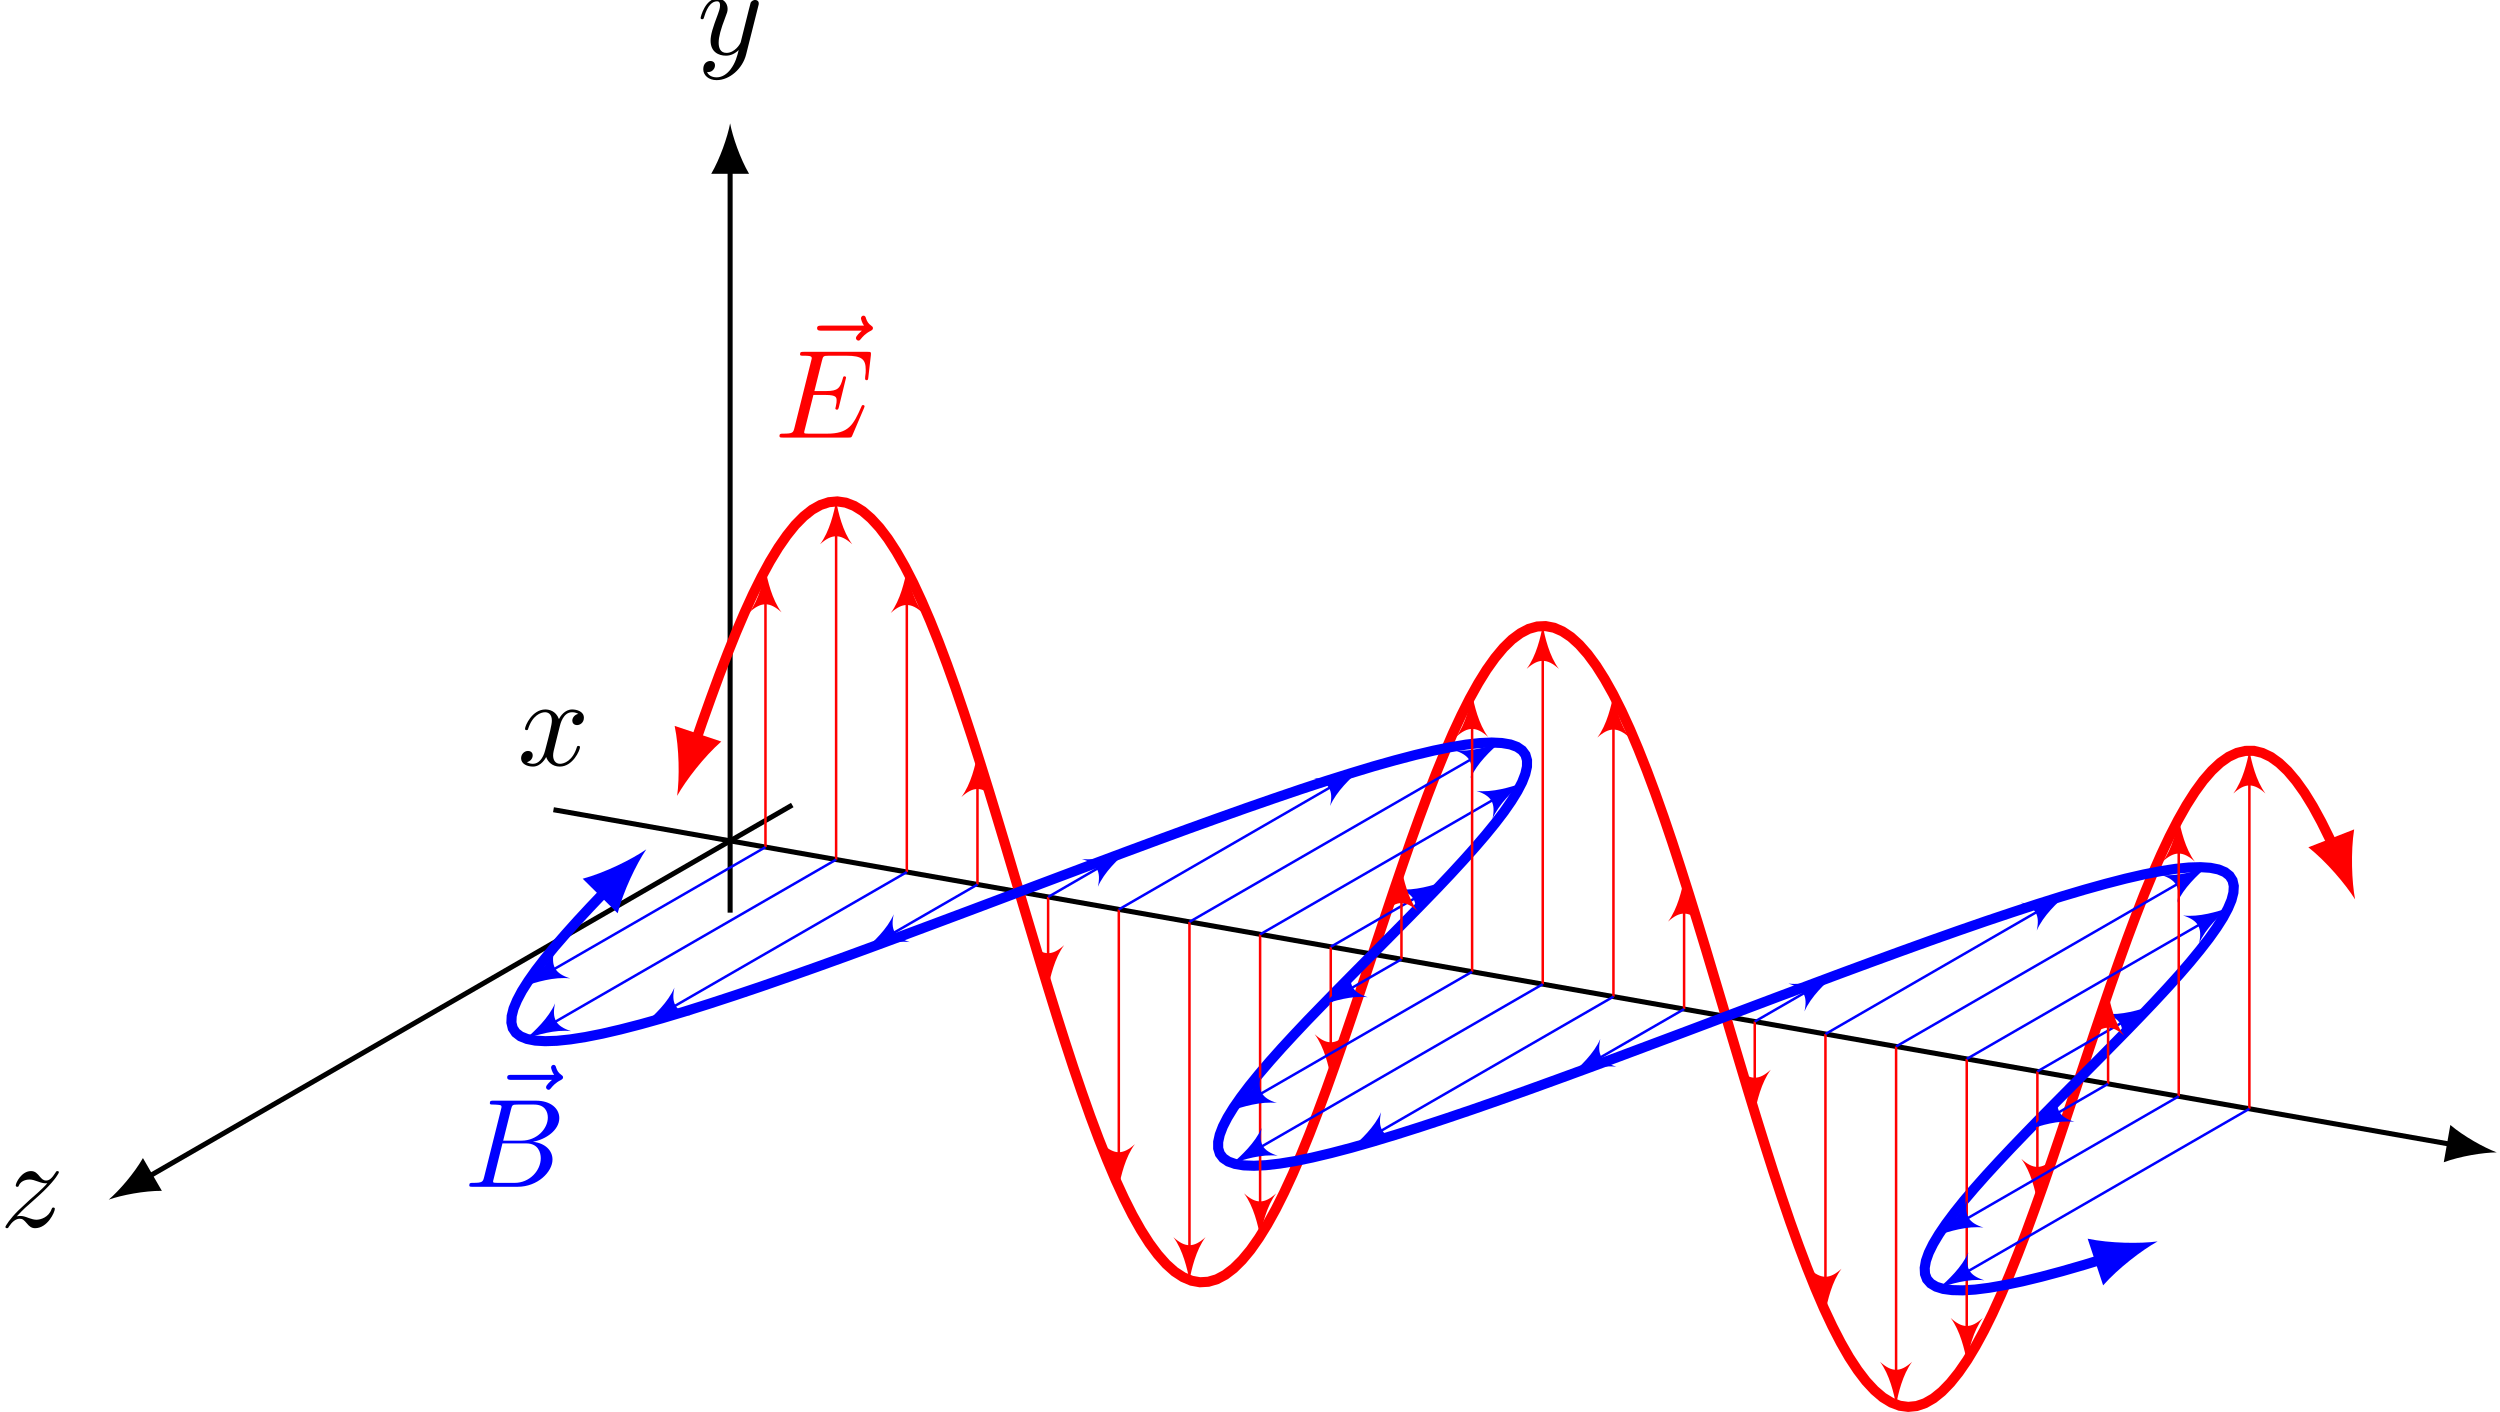
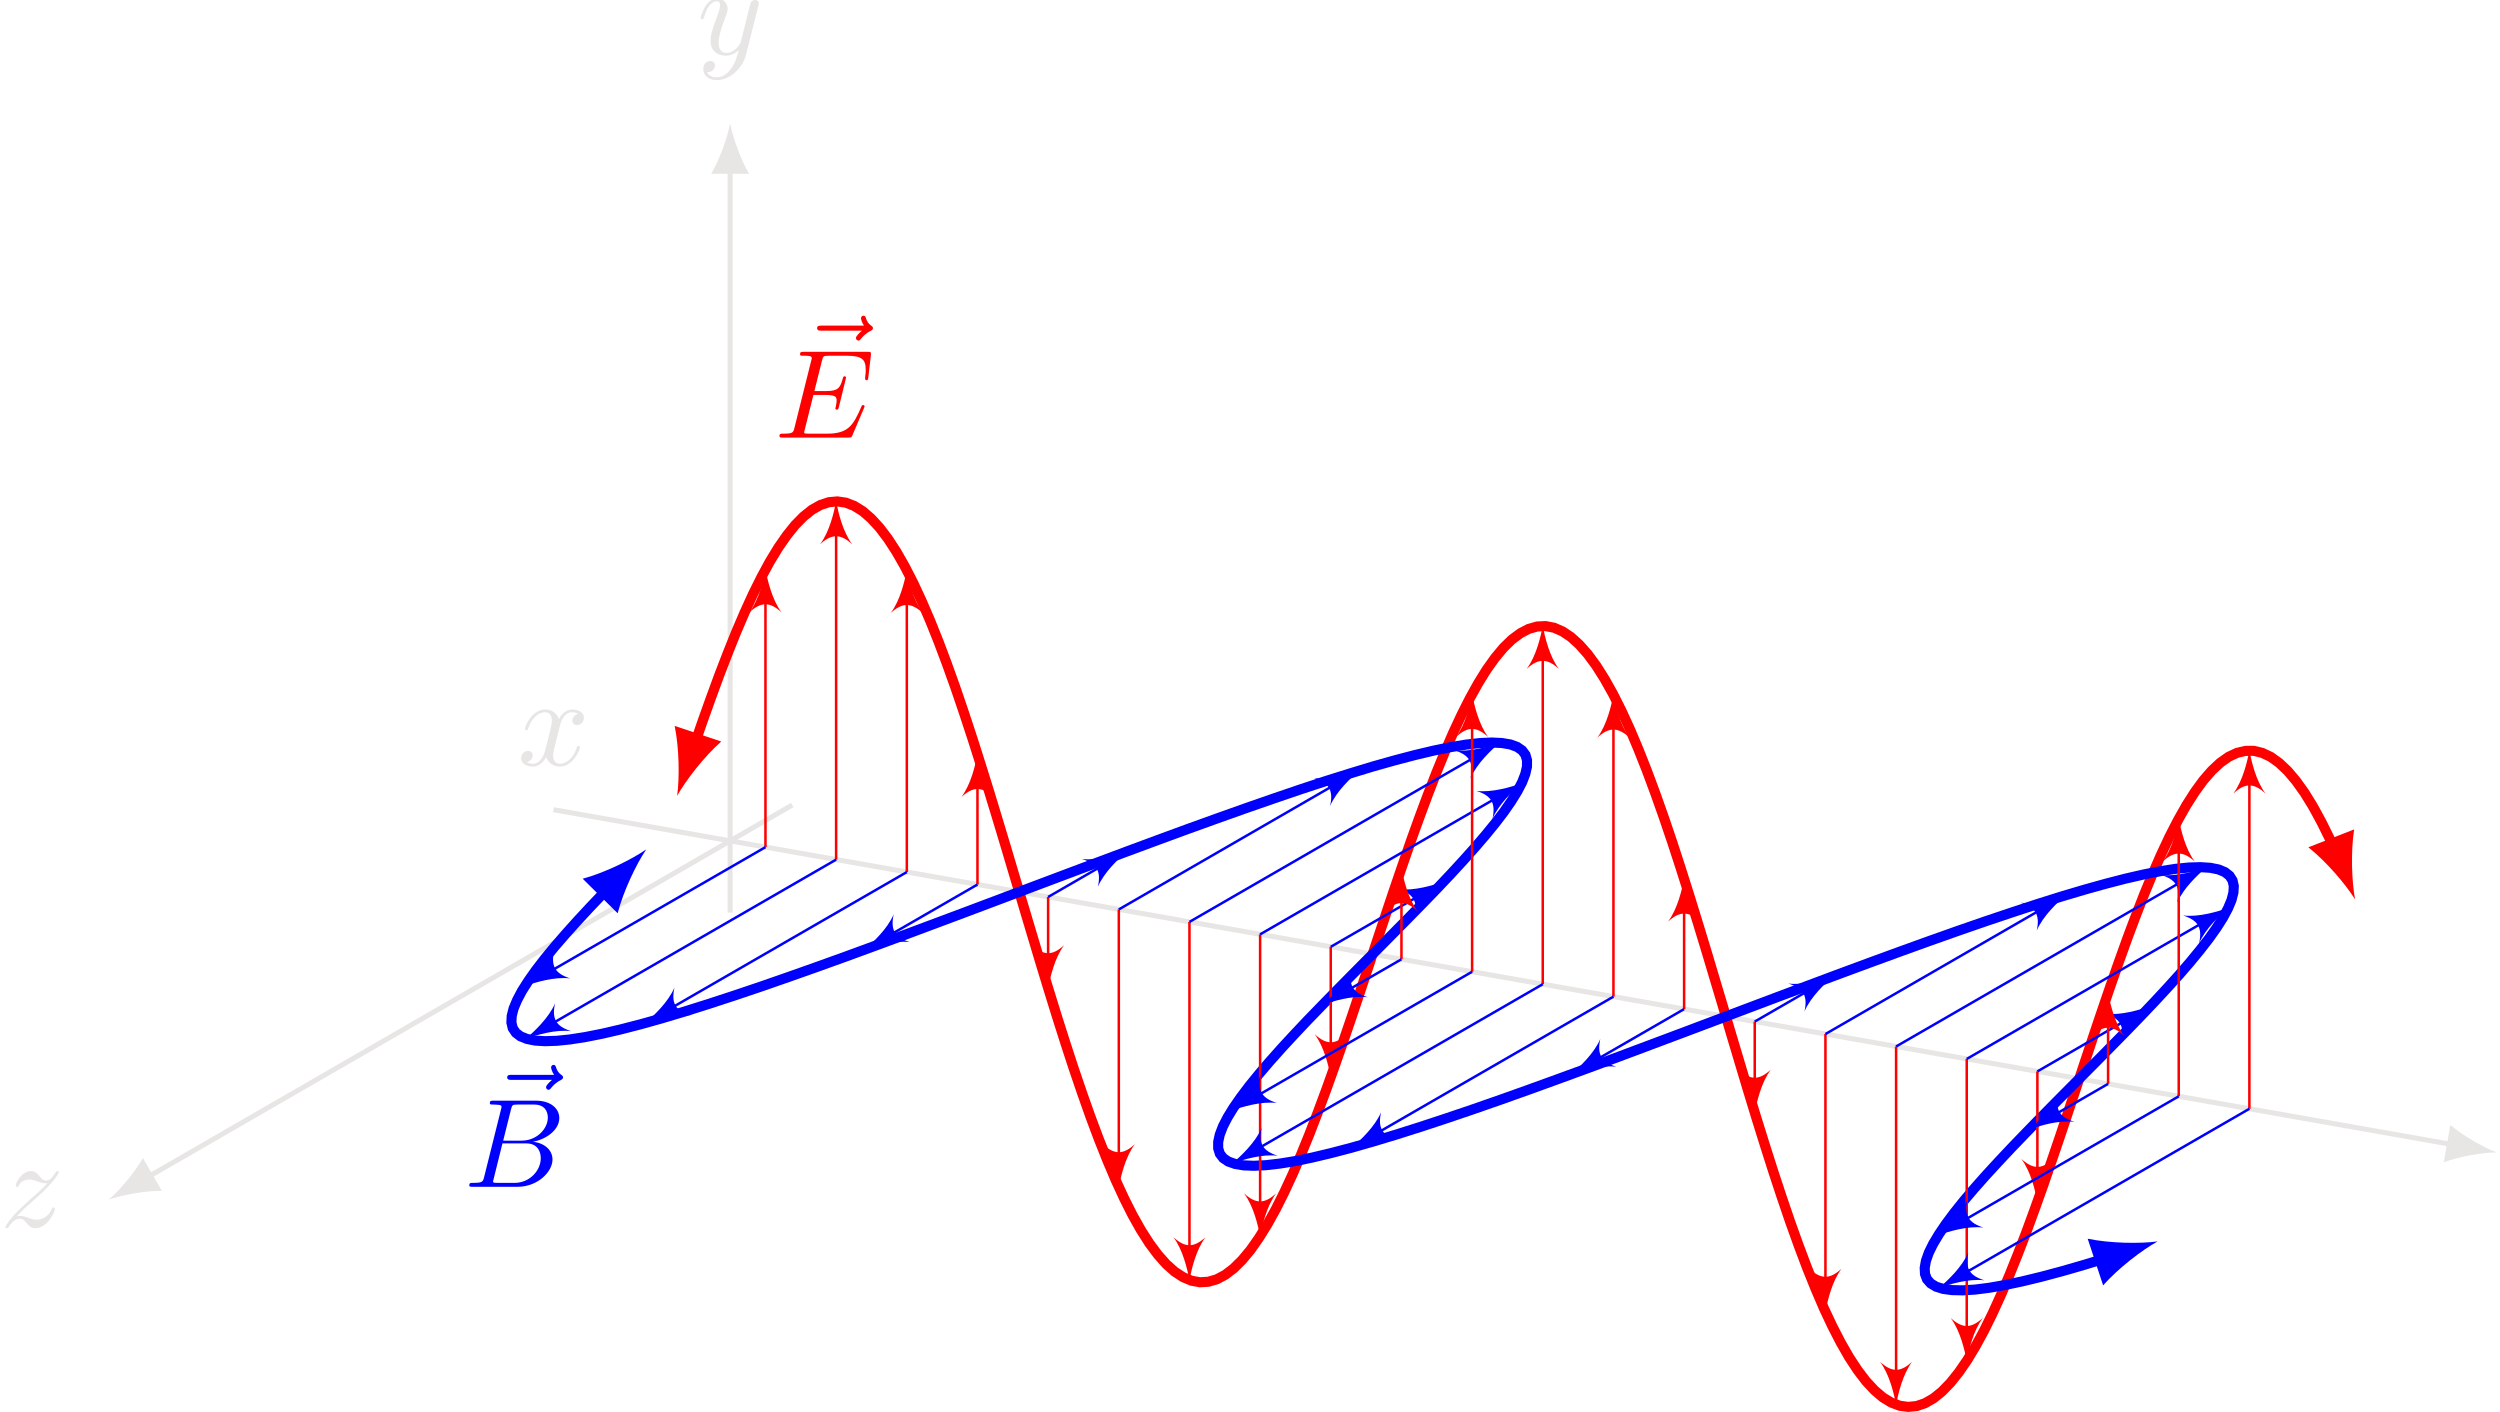
- <svg xmlns="http://www.w3.org/2000/svg" xmlns:xlink="http://www.w3.org/1999/xlink" version="1.1" width="197.529pt" height="111.559pt" viewBox="-68.68 -68.68 197.529 111.559">
+ <svg xmlns="http://www.w3.org/2000/svg" xmlns:xlink="http://www.w3.org/1999/xlink" version="1.1" width="197.529pt" height="111.559pt" viewBox="-68.68 -68.68 197.529 111.559" fill="currentColor">
  <defs>
    <path id="g0-66" d="M1.594 -0.777C1.494 -0.389 1.474 -0.309 0.687 -0.309C0.518 -0.309 0.418 -0.309 0.418 -0.11C0.418 0 0.508 0 0.687 0H4.244C5.818 0 6.994 -1.176 6.994 -2.152C6.994 -2.869 6.416 -3.447 5.45 -3.557C6.486 -3.746 7.532 -4.483 7.532 -5.43C7.532 -6.167 6.874 -6.804 5.679 -6.804H2.331C2.142 -6.804 2.042 -6.804 2.042 -6.605C2.042 -6.496 2.132 -6.496 2.321 -6.496C2.341 -6.496 2.531 -6.496 2.7 -6.476C2.879 -6.456 2.969 -6.446 2.969 -6.316C2.969 -6.276 2.959 -6.247 2.929 -6.127L1.594 -0.777ZM3.098 -3.646L3.716 -6.117C3.806 -6.466 3.826 -6.496 4.254 -6.496H5.539C6.416 -6.496 6.625 -5.908 6.625 -5.469C6.625 -4.593 5.768 -3.646 4.553 -3.646H3.098ZM2.65 -0.309C2.511 -0.309 2.491 -0.309 2.431 -0.319C2.331 -0.329 2.301 -0.339 2.301 -0.418C2.301 -0.448 2.301 -0.468 2.351 -0.648L3.039 -3.427H4.922C5.878 -3.427 6.067 -2.69 6.067 -2.262C6.067 -1.275 5.181 -0.309 4.005 -0.309H2.65Z" />
    <path id="g0-69" d="M7.054 -2.321C7.073 -2.371 7.103 -2.441 7.103 -2.461C7.103 -2.471 7.103 -2.57 6.984 -2.57C6.894 -2.57 6.874 -2.511 6.854 -2.451C6.207 -0.976 5.838 -0.309 4.134 -0.309H2.68C2.54 -0.309 2.521 -0.309 2.461 -0.319C2.361 -0.329 2.331 -0.339 2.331 -0.418C2.331 -0.448 2.331 -0.468 2.381 -0.648L3.059 -3.367H4.045C4.892 -3.367 4.892 -3.158 4.892 -2.909C4.892 -2.839 4.892 -2.72 4.822 -2.421C4.802 -2.371 4.792 -2.341 4.792 -2.311C4.792 -2.262 4.832 -2.202 4.922 -2.202C5.001 -2.202 5.031 -2.252 5.071 -2.401L5.639 -4.732C5.639 -4.792 5.589 -4.842 5.519 -4.842C5.43 -4.842 5.41 -4.782 5.38 -4.663C5.171 -3.905 4.991 -3.676 4.075 -3.676H3.138L3.736 -6.077C3.826 -6.426 3.836 -6.466 4.274 -6.466H5.679C6.894 -6.466 7.193 -6.177 7.193 -5.36C7.193 -5.121 7.193 -5.101 7.153 -4.832C7.153 -4.772 7.143 -4.702 7.143 -4.653S7.173 -4.533 7.263 -4.533C7.372 -4.533 7.382 -4.593 7.402 -4.782L7.601 -6.506C7.631 -6.775 7.582 -6.775 7.333 -6.775H2.301C2.102 -6.775 2.002 -6.775 2.002 -6.575C2.002 -6.466 2.092 -6.466 2.281 -6.466C2.65 -6.466 2.929 -6.466 2.929 -6.286C2.929 -6.247 2.929 -6.227 2.879 -6.047L1.564 -0.777C1.465 -0.389 1.445 -0.309 0.658 -0.309C0.488 -0.309 0.379 -0.309 0.379 -0.12C0.379 0 0.468 0 0.658 0H5.828C6.057 0 6.067 -0.01 6.137 -0.169L7.054 -2.321Z" />
    <path id="g0-120" d="M3.328 -3.009C3.387 -3.268 3.616 -4.184 4.314 -4.184C4.364 -4.184 4.603 -4.184 4.812 -4.055C4.533 -4.005 4.334 -3.756 4.334 -3.517C4.334 -3.357 4.443 -3.168 4.712 -3.168C4.932 -3.168 5.25 -3.347 5.25 -3.746C5.25 -4.264 4.663 -4.403 4.324 -4.403C3.746 -4.403 3.397 -3.875 3.278 -3.646C3.029 -4.304 2.491 -4.403 2.202 -4.403C1.166 -4.403 0.598 -3.118 0.598 -2.869C0.598 -2.77 0.697 -2.77 0.717 -2.77C0.797 -2.77 0.827 -2.79 0.847 -2.879C1.186 -3.935 1.843 -4.184 2.182 -4.184C2.371 -4.184 2.72 -4.095 2.72 -3.517C2.72 -3.208 2.55 -2.54 2.182 -1.146C2.022 -0.528 1.674 -0.11 1.235 -0.11C1.176 -0.11 0.946 -0.11 0.737 -0.239C0.986 -0.289 1.205 -0.498 1.205 -0.777C1.205 -1.046 0.986 -1.126 0.837 -1.126C0.538 -1.126 0.289 -0.867 0.289 -0.548C0.289 -0.09 0.787 0.11 1.225 0.11C1.883 0.11 2.242 -0.588 2.271 -0.648C2.391 -0.279 2.75 0.11 3.347 0.11C4.374 0.11 4.941 -1.176 4.941 -1.425C4.941 -1.524 4.852 -1.524 4.822 -1.524C4.732 -1.524 4.712 -1.484 4.692 -1.415C4.364 -0.349 3.686 -0.11 3.367 -0.11C2.979 -0.11 2.819 -0.428 2.819 -0.767C2.819 -0.986 2.879 -1.205 2.989 -1.644L3.328 -3.009Z" />
    <path id="g0-121" d="M4.842 -3.796C4.882 -3.935 4.882 -3.955 4.882 -4.025C4.882 -4.204 4.742 -4.294 4.593 -4.294C4.493 -4.294 4.334 -4.234 4.244 -4.085C4.224 -4.035 4.144 -3.726 4.105 -3.547C4.035 -3.288 3.965 -3.019 3.905 -2.75L3.457 -0.956C3.417 -0.807 2.989 -0.11 2.331 -0.11C1.823 -0.11 1.714 -0.548 1.714 -0.917C1.714 -1.375 1.883 -1.993 2.222 -2.869C2.381 -3.278 2.421 -3.387 2.421 -3.587C2.421 -4.035 2.102 -4.403 1.604 -4.403C0.658 -4.403 0.289 -2.959 0.289 -2.869C0.289 -2.77 0.389 -2.77 0.408 -2.77C0.508 -2.77 0.518 -2.79 0.568 -2.949C0.837 -3.885 1.235 -4.184 1.574 -4.184C1.654 -4.184 1.823 -4.184 1.823 -3.866C1.823 -3.616 1.724 -3.357 1.654 -3.168C1.255 -2.112 1.076 -1.544 1.076 -1.076C1.076 -0.189 1.704 0.11 2.291 0.11C2.68 0.11 3.019 -0.06 3.298 -0.339C3.168 0.179 3.049 0.667 2.65 1.196C2.391 1.534 2.012 1.823 1.554 1.823C1.415 1.823 0.966 1.793 0.797 1.405C0.956 1.405 1.086 1.405 1.225 1.285C1.325 1.196 1.425 1.066 1.425 0.877C1.425 0.568 1.156 0.528 1.056 0.528C0.827 0.528 0.498 0.687 0.498 1.176C0.498 1.674 0.936 2.042 1.554 2.042C2.58 2.042 3.606 1.136 3.885 0.01L4.842 -3.796Z" />
    <path id="g0-122" d="M1.325 -0.827C1.863 -1.405 2.152 -1.654 2.511 -1.963C2.511 -1.973 3.128 -2.501 3.487 -2.859C4.433 -3.786 4.653 -4.264 4.653 -4.304C4.653 -4.403 4.563 -4.403 4.543 -4.403C4.473 -4.403 4.443 -4.384 4.394 -4.294C4.095 -3.816 3.885 -3.656 3.646 -3.656S3.288 -3.806 3.138 -3.975C2.949 -4.204 2.78 -4.403 2.451 -4.403C1.704 -4.403 1.245 -3.477 1.245 -3.268C1.245 -3.218 1.275 -3.158 1.365 -3.158S1.474 -3.208 1.494 -3.268C1.684 -3.726 2.262 -3.736 2.341 -3.736C2.55 -3.736 2.74 -3.666 2.969 -3.587C3.367 -3.437 3.477 -3.437 3.736 -3.437C3.377 -3.009 2.54 -2.291 2.351 -2.132L1.455 -1.295C0.777 -0.628 0.428 -0.06 0.428 0.01C0.428 0.11 0.528 0.11 0.548 0.11C0.628 0.11 0.648 0.09 0.707 -0.02C0.936 -0.369 1.235 -0.638 1.554 -0.638C1.783 -0.638 1.883 -0.548 2.132 -0.259C2.301 -0.05 2.481 0.11 2.77 0.11C3.756 0.11 4.334 -1.156 4.334 -1.425C4.334 -1.474 4.294 -1.524 4.214 -1.524C4.125 -1.524 4.105 -1.465 4.075 -1.395C3.846 -0.747 3.208 -0.558 2.879 -0.558C2.68 -0.558 2.501 -0.618 2.291 -0.687C1.953 -0.817 1.803 -0.857 1.594 -0.857C1.574 -0.857 1.415 -0.857 1.325 -0.827Z" />
    <path id="g0-126" d="M5.35 -5.928C5.21 -5.798 4.882 -5.519 4.882 -5.34C4.882 -5.24 4.981 -5.141 5.081 -5.141C5.171 -5.141 5.22 -5.21 5.27 -5.27C5.39 -5.42 5.619 -5.699 6.057 -5.918C6.127 -5.958 6.227 -6.007 6.227 -6.127C6.227 -6.227 6.157 -6.276 6.087 -6.326C5.868 -6.476 5.758 -6.655 5.679 -6.894C5.659 -6.984 5.619 -7.113 5.479 -7.113S5.28 -6.984 5.28 -6.904C5.28 -6.854 5.36 -6.535 5.519 -6.326H2.162C1.993 -6.326 1.813 -6.326 1.813 -6.127S1.993 -5.928 2.162 -5.928H5.35Z" />
  </defs>
  <g id="page1">
-     <path d="M-24.949 -4.703L125.058 21.75" stroke="#000" fill="none" stroke-width="0.399" />
+     <path d="M-24.949 -4.703L125.058 21.75" stroke="currentColor" fill="none" stroke-width="0.399" />
    <path d="M128.59 22.371C127.578 21.992 125.984 21.102 124.925 20.207L124.406 23.152C125.707 22.672 127.511 22.383 128.59 22.371" />
    <g transform="matrix(1 0 0 1 -16.8052 -5.98096)">
      <use x="-10.991" y="-2.24" xlink:href="#g0-120" />
    </g>
-     <path d="M-10.992 3.43V-55.348" stroke="#000" fill="none" stroke-width="0.399" stroke-miterlimit="10" />
+     <path d="M-10.992 3.43V-55.348" stroke="currentColor" fill="none" stroke-width="0.399" stroke-miterlimit="10" />
    <path d="M-10.992 -58.934C-11.191 -57.871 -11.789 -56.145 -12.484 -54.949H-9.496C-10.195 -56.145 -10.793 -57.871 -10.992 -58.934" />
    <g transform="matrix(1 0 0 1 -2.621 -62.1506)">
      <use x="-10.991" y="-2.24" xlink:href="#g0-121" />
    </g>
-     <path d="M-6.082 -5.074L-56.984 24.312" stroke="#000" fill="none" stroke-width="0.399" stroke-miterlimit="10" />
+     <path d="M-6.082 -5.074L-56.984 24.312" stroke="currentColor" fill="none" stroke-width="0.399" stroke-miterlimit="10" />
    <path d="M-60.09 26.106C-59.07 25.746 -57.273 25.402 -55.891 25.41L-57.387 22.82C-58.07 24.023 -59.27 25.402 -60.09 26.106" />
    <g transform="matrix(1 0 0 1 -57.6894 30.4916)">
      <use x="-10.991" y="-2.24" xlink:href="#g0-122" />
    </g>
    <path d="M-13.695 -10.215L-14.512 -7.785L-13.844 -9.742L-13.18 -11.664L-12.512 -13.531L-11.848 -15.34L-11.18 -17.074L-10.516 -18.727L-9.848 -20.285L-9.184 -21.742L-8.516 -23.086L-7.852 -24.312L-7.184 -25.41L-6.516 -26.371L-5.852 -27.199L-5.184 -27.875L-4.52 -28.406L-3.852 -28.781L-3.188 -29L-2.52 -29.062L-1.855 -28.965L-1.188 -28.707L-0.519 -28.293L0.144 -27.719L0.812 -26.992L1.477 -26.117L2.144 -25.09L2.809 -23.926L3.477 -22.625L4.141 -21.195L4.809 -19.645L5.477 -17.98L6.141 -16.215L6.809 -14.348L7.473 -12.398L8.141 -10.371L8.805 -8.281L9.473 -6.137L10.137 -3.953L10.805 -1.734L11.469 0.5L12.137 2.742L12.805 4.977L13.469 7.199L14.137 9.391L14.801 11.539L15.469 13.641L16.133 15.676L16.801 17.637L17.465 19.516L18.133 21.301L18.801 22.98L19.465 24.547L20.133 25.996L20.797 27.316L21.465 28.504L22.129 29.547L22.797 30.445L23.461 31.195L24.129 31.793L24.797 32.23L25.461 32.512L26.129 32.633L26.793 32.594L27.461 32.398L28.125 32.047L28.793 31.539L29.457 30.883L30.125 30.082L30.789 29.137L31.457 28.059L32.125 26.852L32.789 25.527L33.457 24.086L34.121 22.543L34.789 20.902L35.453 19.18L36.121 17.383L36.785 15.523L37.453 13.609L38.121 11.652L38.785 9.672L39.453 7.668L40.117 5.664L40.785 3.66L41.449 1.68L42.117 -0.273L42.781 -2.188L43.449 -4.043L44.117 -5.84L44.781 -7.559L45.449 -9.191L46.113 -10.734L46.781 -12.168L47.445 -13.488L48.113 -14.691L48.777 -15.762L49.445 -16.699L50.109 -17.496L50.777 -18.148L51.445 -18.645L52.109 -18.992L52.777 -19.18L53.441 -19.211L54.109 -19.082L54.773 -18.793L55.441 -18.348L56.105 -17.746L56.773 -16.988L57.441 -16.082L58.105 -15.031L58.773 -13.84L59.438 -12.516L60.105 -11.062L60.77 -9.488L61.438 -7.801L62.102 -6.016L62.77 -4.133L63.438 -2.164L64.102 -0.125L64.769 1.977L65.434 4.129L66.102 6.32L66.766 8.543L67.434 10.777L68.098 13.02L68.766 15.254L69.43 17.469L70.098 19.656L70.766 21.797L71.43 23.883L72.098 25.906L72.762 27.852L73.43 29.715L74.094 31.477L74.762 33.137L75.426 34.684L76.094 36.105L76.762 37.402L77.426 38.562L78.094 39.578L78.758 40.449L79.426 41.168L80.09 41.734L80.758 42.141L81.422 42.391L82.09 42.48L82.758 42.414L83.422 42.188L84.09 41.805L84.754 41.27L85.422 40.582L86.086 39.754L86.754 38.785L87.418 37.68L88.086 36.449L88.754 35.098L89.418 33.637L90.086 32.074L90.75 30.418L91.418 28.684L92.082 26.871L92.75 25L93.414 23.074L94.082 21.113L94.746 19.129L95.414 17.125L96.082 15.117L96.746 13.117L97.414 11.141L98.078 9.195L98.746 7.293L99.41 5.445L100.078 3.664L100.742 1.961L101.41 0.344L102.078 -1.176L102.742 -2.59L103.41 -3.887L104.074 -5.062L104.742 -6.109L105.406 -7.02L106.074 -7.789L106.738 -8.41L107.406 -8.883L108.074 -9.195L108.738 -9.352L109.406 -9.355L110.07 -9.191L110.738 -8.875L111.402 -8.398L112.07 -7.766L112.734 -6.98L113.402 -6.047L114.066 -4.969L114.734 -3.746L115.402 -2.398L116.066 -0.918L116.734 0.676L115.703 -1.961" stroke="#f00" fill="none" stroke-width="0.797" stroke-miterlimit="10" />
    <path d="M-15.18 -5.797C-14.492 -7.023 -13.043 -8.906 -11.691 -10.09L-15.375 -11.324C-15.008 -9.563 -14.984 -7.188 -15.18 -5.797" fill="#f00" />
    <path d="M117.399 2.383C117.137 1 117.047 -1.371 117.325 -3.148L113.707 -1.734C115.118 -0.617 116.657 1.191 117.399 2.383" fill="#f00" />
    <path d="M-20.895 1.746L-18.773 -0.398L-19.906 0.758L-21.008 1.895L-22.062 3.004L-23.062 4.082L-24 5.129L-24.867 6.129L-25.652 7.086L-26.348 7.988L-26.945 8.836L-27.445 9.625L-27.828 10.352L-28.102 11.008L-28.25 11.598L-28.273 12.113L-28.168 12.555L-27.926 12.918L-27.555 13.203L-27.039 13.41L-26.391 13.539L-25.605 13.586L-24.68 13.555L-23.621 13.445L-22.426 13.258L-21.102 12.996L-19.652 12.66L-18.078 12.254L-16.387 11.781L-14.586 11.242L-12.68 10.641L-10.672 9.984L-8.574 9.277L-6.398 8.52L-4.145 7.723L-1.824 6.887L0.551 6.016L2.973 5.121L5.43 4.203L7.914 3.273L10.414 2.332L12.918 1.387L15.422 0.445L17.906 -0.488L20.371 -1.41L22.797 -2.309L25.18 -3.184L27.508 -4.023L29.77 -4.828L31.961 -5.59L34.07 -6.309L36.09 -6.973L38.016 -7.578L39.832 -8.129L41.539 -8.609L43.133 -9.027L44.602 -9.375L45.945 -9.648L47.156 -9.848L48.238 -9.969L49.184 -10.012L49.988 -9.973L50.66 -9.859L51.191 -9.664L51.586 -9.391L51.848 -9.039L51.973 -8.609L51.969 -8.105L51.836 -7.527L51.586 -6.879L51.215 -6.164L50.734 -5.383L50.152 -4.543L49.469 -3.648L48.695 -2.699L47.84 -1.703L46.914 -0.668L45.922 0.41L44.875 1.516L43.781 2.648L42.652 3.801L41.5 4.969L40.332 6.148L39.156 7.324L37.988 8.504L36.836 9.672L35.711 10.824L34.617 11.953L33.574 13.059L32.582 14.133L31.66 15.168L30.809 16.164L30.039 17.109L29.363 18.004L28.781 18.84L28.305 19.617L27.941 20.328L27.695 20.973L27.57 21.547V22.051L27.703 22.477L27.969 22.824L28.367 23.094L28.906 23.285L29.582 23.398L30.398 23.43L31.348 23.383L32.434 23.258L33.652 23.059L35 22.781L36.477 22.43L38.074 22.012L39.785 21.523L41.609 20.973L43.535 20.363L45.562 19.695L47.672 18.98L49.867 18.215L52.137 17.406L54.465 16.562L56.852 15.688L59.281 14.789L61.742 13.867L64.231 12.934L66.734 11.992L69.238 11.047L71.738 10.105L74.223 9.176L76.676 8.258L79.098 7.363L81.469 6.496L83.785 5.66L86.035 4.863L88.211 4.109L90.304 3.406L92.304 2.75L94.207 2.152L96.008 1.617L97.691 1.148L99.262 0.742L100.707 0.41L102.023 0.152L103.211 -0.031L104.265 -0.137L105.183 -0.164L105.965 -0.113L106.605 0.016L107.113 0.227L107.48 0.516L107.715 0.883L107.816 1.328L107.785 1.848L107.633 2.438L107.355 3.098L106.965 3.828L106.461 4.621L105.859 5.469L105.156 6.375L104.367 7.336L103.5 8.34L102.558 9.383L101.554 10.465L100.496 11.578L99.398 12.715L98.262 13.871L97.105 15.043L95.937 16.219L94.762 17.398L93.597 18.574L92.449 19.738L91.328 20.891L90.246 22.016L89.211 23.117L88.231 24.184L87.32 25.211L86.484 26.195L85.734 27.133L85.074 28.016L84.516 28.84L84.059 29.605L83.715 30.305L83.492 30.938L83.394 31.496L83.418 31.984L83.574 32.395L83.867 32.727L84.297 32.984L84.859 33.16L85.562 33.254L86.402 33.273L87.379 33.211L88.492 33.07L89.738 32.852L91.113 32.562L92.609 32.199L94.23 31.766L95.965 31.266L97.808 30.703L99.754 30.082L97.371 30.871" stroke="#00f" fill="none" stroke-width="0.797" stroke-miterlimit="10" />
    <path d="M-17.617 -1.57C-18.773 -0.77 -20.902 0.281 -22.641 0.75L-19.879 3.48C-19.43 1.738 -18.406 -0.406 -17.617 -1.57" fill="#00f" />
    <path d="M101.797 29.406C100.406 29.594 98.031 29.562 96.269 29.191L97.492 32.879C98.68 31.531 100.566 30.086 101.797 29.406" fill="#00f" />
    <path d="M-8.199 -1.746V-21.652" stroke="#f00" fill="none" stroke-width="0.199" stroke-miterlimit="10" />
    <path d="M-8.199 -23.684C-8.367 -22.836 -8.707 -21.312 -9.469 -20.297C-8.539 -21.145 -7.859 -21.145 -6.93 -20.297C-7.691 -21.312 -8.031 -22.836 -8.199 -23.684Z" fill="#f00" />
    <path d="M-8.199 -1.746L-25.438 8.203" stroke="#00f" fill="none" stroke-width="0.199" stroke-miterlimit="10" />
    <path d="M-27.195 9.219C-26.379 8.945 -24.891 8.477 -23.629 8.625C-24.828 8.242 -25.164 7.656 -24.898 6.426C-25.398 7.594 -26.547 8.648 -27.195 9.219Z" fill="#00f" />
    <path d="M-2.617 -0.762V-27.031" stroke="#f00" fill="none" stroke-width="0.199" stroke-miterlimit="10" />
    <path d="M-2.617 -29.063C-2.785 -28.215 -3.125 -26.691 -3.887 -25.676C-2.953 -26.52 -2.277 -26.52 -1.344 -25.676C-2.109 -26.691 -2.445 -28.215 -2.617 -29.063Z" fill="#f00" />
    <path d="M-2.617 -0.762L-25.363 12.371" stroke="#00f" fill="none" stroke-width="0.199" stroke-miterlimit="10" />
    <path d="M-27.121 13.387C-26.305 13.109 -24.816 12.641 -23.555 12.793C-24.754 12.41 -25.094 11.82 -24.824 10.594C-25.324 11.762 -26.473 12.816 -27.121 13.387Z" fill="#00f" />
    <path d="M2.969 0.223V-21.598" stroke="#f00" fill="none" stroke-width="0.199" stroke-miterlimit="10" />
    <path d="M2.969 -23.633C2.797 -22.785 2.461 -21.262 1.695 -20.242C2.629 -21.09 3.305 -21.09 4.238 -20.242C3.477 -21.262 3.137 -22.785 2.969 -23.633Z" fill="#f00" />
    <path d="M2.969 0.223L-15.93 11.129" stroke="#00f" fill="none" stroke-width="0.199" stroke-miterlimit="10" />
    <path d="M-17.688 12.148C-16.871 11.871 -15.383 11.402 -14.121 11.555C-15.32 11.172 -15.66 10.582 -15.391 9.352C-15.891 10.52 -17.039 11.578 -17.688 12.148Z" fill="#00f" />
    <path d="M8.551 1.207V-7.059" stroke="#f00" fill="none" stroke-width="0.199" stroke-miterlimit="10" />
    <path d="M8.551 -9.09C8.383 -8.242 8.043 -6.719 7.281 -5.703C8.211 -6.551 8.891 -6.551 9.82 -5.703C9.059 -6.719 8.719 -8.242 8.551 -9.09Z" fill="#f00" />
    <path d="M8.551 1.207L1.395 5.336" stroke="#00f" fill="none" stroke-width="0.199" stroke-miterlimit="10" />
    <path d="M-0.363 6.352C0.453 6.074 1.941 5.605 3.203 5.758C2.004 5.375 1.664 4.789 1.934 3.559C1.434 4.727 0.285 5.781 -0.363 6.352Z" fill="#00f" />
    <path d="M14.133 2.191V7.352" stroke="#f00" fill="none" stroke-width="0.199" stroke-miterlimit="10" />
    <path d="M14.133 9.383C14.305 8.535 14.641 7.012 15.402 5.996C14.473 6.844 13.797 6.844 12.863 5.996C13.625 7.012 13.965 8.535 14.133 9.383Z" fill="#f00" />
    <path d="M14.133 2.191L18.605 -0.391" stroke="#00f" fill="none" stroke-width="0.199" stroke-miterlimit="10" />
    <path d="M20.363 -1.406C19.547 -1.129 18.055 -0.66 16.797 -0.813C17.996 -0.43 18.332 0.156 18.066 1.387C18.562 0.219 19.715 -0.836 20.363 -1.406Z" fill="#00f" />
    <path d="M19.719 3.176V23.078" stroke="#f00" fill="none" stroke-width="0.199" stroke-miterlimit="10" />
    <path d="M19.719 25.109C19.887 24.262 20.227 22.738 20.988 21.723C20.055 22.57 19.379 22.57 18.445 21.723C19.207 22.738 19.547 24.262 19.719 25.109Z" fill="#f00" />
    <path d="M19.719 3.176L36.953 -6.777" stroke="#00f" fill="none" stroke-width="0.199" stroke-miterlimit="10" />
    <path d="M38.715 -7.793C37.895 -7.516 36.406 -7.047 35.145 -7.199C36.344 -6.816 36.684 -6.23 36.414 -5C36.914 -6.168 38.066 -7.223 38.715 -7.793Z" fill="#00f" />
    <path d="M25.301 4.16V30.426" stroke="#f00" fill="none" stroke-width="0.199" stroke-miterlimit="10" />
    <path d="M25.301 32.457C25.469 31.609 25.809 30.086 26.57 29.07C25.641 29.918 24.961 29.918 24.031 29.07C24.793 30.086 25.129 31.609 25.301 32.457Z" fill="#f00" />
    <path d="M25.301 4.16L48.047 -8.973" stroke="#00f" fill="none" stroke-width="0.199" stroke-miterlimit="10" />
    <path d="M49.809 -9.992C48.988 -9.715 47.5 -9.246 46.238 -9.398C47.438 -9.012 47.777 -8.426 47.508 -7.195C48.008 -8.363 49.16 -9.422 49.809 -9.992Z" fill="#00f" />
    <path d="M30.883 5.145V26.965" stroke="#f00" fill="none" stroke-width="0.199" stroke-miterlimit="10" />
    <path d="M30.883 28.996C31.055 28.148 31.391 26.625 32.152 25.609C31.223 26.457 30.543 26.457 29.613 25.609C30.375 26.625 30.715 28.148 30.883 28.996Z" fill="#f00" />
    <path d="M30.883 5.145L49.781 -5.766" stroke="#00f" fill="none" stroke-width="0.199" stroke-miterlimit="10" />
    <path d="M51.539 -6.785C50.723 -6.508 49.234 -6.039 47.973 -6.191C49.172 -5.805 49.512 -5.219 49.242 -3.988C49.742 -5.156 50.891 -6.215 51.539 -6.785Z" fill="#00f" />
    <path d="M36.465 6.129V14.391" stroke="#f00" fill="none" stroke-width="0.199" stroke-miterlimit="10" />
    <path d="M36.465 16.422C36.637 15.578 36.977 14.051 37.738 13.035C36.805 13.883 36.129 13.883 35.195 13.035C35.957 14.051 36.297 15.578 36.465 16.422Z" fill="#f00" />
    <path d="M36.465 6.129L43.625 1.996" stroke="#00f" fill="none" stroke-width="0.199" stroke-miterlimit="10" />
    <path d="M45.383 0.98C44.566 1.258 43.074 1.727 41.816 1.574C43.016 1.957 43.352 2.543 43.086 3.773C43.582 2.605 44.734 1.551 45.383 0.98Z" fill="#00f" />
    <path d="M42.051 7.113V1.953" stroke="#f00" fill="none" stroke-width="0.199" stroke-miterlimit="10" />
    <path d="M42.051 -0.082C41.879 0.766 41.543 2.289 40.781 3.309C41.711 2.461 42.387 2.461 43.32 3.309C42.559 2.289 42.219 0.766 42.051 -0.082Z" fill="#f00" />
    <path d="M42.051 7.113L37.582 9.691" stroke="#00f" fill="none" stroke-width="0.199" stroke-miterlimit="10" />
    <path d="M35.82 10.707C36.641 10.43 38.129 9.961 39.391 10.113C38.191 9.73 37.852 9.145 38.121 7.914C37.621 9.082 36.469 10.137 35.82 10.707Z" fill="#00f" />
    <path d="M47.633 8.098V-11.805" stroke="#f00" fill="none" stroke-width="0.199" stroke-miterlimit="10" />
    <path d="M47.633 -13.84C47.465 -12.992 47.125 -11.469 46.363 -10.449C47.293 -11.297 47.973 -11.297 48.902 -10.449C48.141 -11.469 47.801 -12.992 47.633 -13.84Z" fill="#f00" />
    <path d="M47.633 8.098L30.398 18.047" stroke="#00f" fill="none" stroke-width="0.199" stroke-miterlimit="10" />
    <path d="M28.637 19.062C29.457 18.785 30.945 18.316 32.207 18.469C31.008 18.086 30.668 17.5 30.934 16.27C30.438 17.438 29.285 18.492 28.637 19.062Z" fill="#00f" />
    <path d="M53.215 9.082V-17.184" stroke="#f00" fill="none" stroke-width="0.199" stroke-miterlimit="10" />
    <path d="M53.215 -19.219C53.047 -18.371 52.707 -16.848 51.945 -15.832C52.879 -16.676 53.555 -16.676 54.488 -15.832C53.723 -16.848 53.387 -18.371 53.215 -19.219Z" fill="#f00" />
    <path d="M53.215 9.082L30.469 22.215" stroke="#00f" fill="none" stroke-width="0.199" stroke-miterlimit="10" />
    <path d="M28.711 23.23C29.527 22.953 31.016 22.484 32.277 22.637C31.078 22.254 30.738 21.668 31.008 20.438C30.508 21.605 29.359 22.66 28.711 23.23Z" fill="#00f" />
    <path d="M58.801 10.066V-11.758" stroke="#f00" fill="none" stroke-width="0.199" stroke-miterlimit="10" />
    <path d="M58.801 -13.789C58.629 -12.941 58.293 -11.418 57.527 -10.402C58.461 -11.246 59.137 -11.246 60.07 -10.402C59.309 -11.418 58.969 -12.941 58.801 -13.789Z" fill="#f00" />
    <path d="M58.801 10.066L39.902 20.977" stroke="#00f" fill="none" stroke-width="0.199" stroke-miterlimit="10" />
    <path d="M38.141 21.992C38.961 21.715 40.449 21.246 41.711 21.398C40.512 21.016 40.172 20.43 40.441 19.199C39.941 20.367 38.789 21.422 38.141 21.992Z" fill="#00f" />
    <path d="M64.383 11.051V2.785" stroke="#f00" fill="none" stroke-width="0.199" stroke-miterlimit="10" />
    <path d="M64.383 0.75C64.215 1.598 63.875 3.121 63.113 4.141C64.043 3.293 64.723 3.293 65.652 4.141C64.891 3.121 64.551 1.598 64.383 0.75Z" fill="#f00" />
    <path d="M64.383 11.051L57.223 15.184" stroke="#00f" fill="none" stroke-width="0.199" stroke-miterlimit="10" />
    <path d="M55.465 16.199C56.281 15.922 57.773 15.453 59.031 15.605C57.832 15.223 57.496 14.637 57.762 13.406C57.266 14.574 56.113 15.629 55.465 16.199Z" fill="#00f" />
    <path d="M69.965 12.035V17.191" stroke="#f00" fill="none" stroke-width="0.199" stroke-miterlimit="10" />
    <path d="M69.965 19.227C70.137 18.379 70.473 16.855 71.234 15.836C70.305 16.684 69.629 16.684 68.695 15.836C69.457 16.855 69.797 18.379 69.965 19.227Z" fill="#f00" />
    <path d="M69.965 12.035L74.434 9.457" stroke="#00f" fill="none" stroke-width="0.199" stroke-miterlimit="10" />
    <path d="M76.191 8.438C75.375 8.715 73.887 9.184 72.625 9.031C73.824 9.414 74.164 10.004 73.895 11.234C74.395 10.066 75.543 9.008 76.191 8.438Z" fill="#00f" />
    <path d="M75.551 13.02V32.918" stroke="#f00" fill="none" stroke-width="0.199" stroke-miterlimit="10" />
    <path d="M75.551 34.953C75.719 34.105 76.059 32.582 76.82 31.566C75.887 32.41 75.211 32.41 74.277 31.566C75.039 32.582 75.379 34.105 75.551 34.953Z" fill="#f00" />
    <path d="M75.551 13.02L92.785 3.066" stroke="#00f" fill="none" stroke-width="0.199" stroke-miterlimit="10" />
    <path d="M94.543 2.051C93.727 2.328 92.234 2.797 90.977 2.645C92.176 3.027 92.512 3.617 92.246 4.848C92.746 3.676 93.895 2.621 94.543 2.051Z" fill="#00f" />
    <path d="M81.133 14.004V40.27" stroke="#f00" fill="none" stroke-width="0.199" stroke-miterlimit="10" />
    <path d="M81.133 42.301C81.301 41.453 81.641 39.93 82.402 38.914C81.473 39.762 80.793 39.762 79.863 38.914C80.625 39.93 80.961 41.453 81.133 42.301Z" fill="#f00" />
    <path d="M81.133 14.004L103.879 0.871" stroke="#00f" fill="none" stroke-width="0.199" stroke-miterlimit="10" />
    <path d="M105.64 -0.145C104.82 0.129 103.332 0.598 102.07 0.449C103.269 0.832 103.609 1.418 103.34 2.648C103.84 1.48 104.992 0.426 105.64 -0.145Z" fill="#00f" />
    <path d="M86.715 14.988V36.809" stroke="#f00" fill="none" stroke-width="0.199" stroke-miterlimit="10" />
    <path d="M86.715 38.844C86.883 37.996 87.223 36.473 87.984 35.453C87.055 36.301 86.375 36.301 85.445 35.453C86.207 36.473 86.547 37.996 86.715 38.844Z" fill="#f00" />
    <path d="M86.715 14.988L105.613 4.078" stroke="#00f" fill="none" stroke-width="0.199" stroke-miterlimit="10" />
    <path d="M107.375 3.059C106.555 3.336 105.066 3.805 103.805 3.652C105.004 4.039 105.344 4.625 105.074 5.855C105.574 4.688 106.727 3.629 107.375 3.059Z" fill="#00f" />
    <path d="M92.297 15.973V24.238" stroke="#f00" fill="none" stroke-width="0.199" stroke-miterlimit="10" />
    <path d="M92.297 26.269C92.469 25.426 92.809 23.898 93.57 22.883C92.637 23.73 91.961 23.73 91.027 22.883C91.789 23.898 92.129 25.426 92.297 26.269Z" fill="#f00" />
    <path d="M92.297 15.973L99.457 11.84" stroke="#00f" fill="none" stroke-width="0.199" stroke-miterlimit="10" />
    <path d="M101.219 10.824C100.398 11.098 98.91 11.566 97.648 11.414C98.848 11.801 99.188 12.387 98.918 13.617C99.418 12.449 100.57 11.391 101.219 10.824Z" fill="#00f" />
    <path d="M97.883 16.957V11.801" stroke="#f00" fill="none" stroke-width="0.199" stroke-miterlimit="10" />
    <path d="M97.883 9.769C97.711 10.613 97.375 12.141 96.613 13.156C97.543 12.309 98.219 12.309 99.152 13.156C98.391 12.141 98.051 10.613 97.883 9.769Z" fill="#f00" />
    <path d="M97.883 16.957L93.418 19.535" stroke="#00f" fill="none" stroke-width="0.199" stroke-miterlimit="10" />
    <path d="M91.656 20.551C92.473 20.273 93.965 19.805 95.227 19.957C94.027 19.574 93.688 18.988 93.953 17.758C93.457 18.926 92.305 19.98 91.656 20.551Z" fill="#00f" />
    <path d="M103.465 17.941V-1.961" stroke="#f00" fill="none" stroke-width="0.199" stroke-miterlimit="10" />
    <path d="M103.465 -3.992C103.297 -3.145 102.957 -1.621 102.195 -0.605C103.125 -1.449 103.805 -1.449 104.734 -0.605C103.973 -1.621 103.633 -3.145 103.465 -3.992Z" fill="#f00" />
    <path d="M103.465 17.941L86.231 27.891" stroke="#00f" fill="none" stroke-width="0.199" stroke-miterlimit="10" />
    <path d="M84.473 28.906C85.289 28.629 86.777 28.16 88.039 28.312C86.84 27.93 86.5 27.344 86.77 26.113C86.27 27.281 85.121 28.336 84.473 28.906Z" fill="#00f" />
    <path d="M109.047 18.926V-7.34" stroke="#f00" fill="none" stroke-width="0.199" stroke-miterlimit="10" />
    <path d="M109.047 -9.371C108.879 -8.527 108.539 -7 107.777 -5.984C108.711 -6.832 109.387 -6.832 110.32 -5.984C109.554 -7 109.219 -8.527 109.047 -9.371Z" fill="#f00" />
    <path d="M109.047 18.926L86.301 32.059" stroke="#00f" fill="none" stroke-width="0.199" stroke-miterlimit="10" />
    <path d="M84.543 33.074C85.359 32.797 86.848 32.328 88.109 32.48C86.91 32.098 86.57 31.512 86.84 30.281C86.34 31.449 85.191 32.504 84.543 33.074Z" fill="#00f" />
    <g fill="#f00" transform="matrix(1 0 0 1 3.5198 -31.8666)">
      <use x="-9.453" y="-4.759" xlink:href="#g0-126" />
      <use x="-10.991" y="-2.24" xlink:href="#g0-69" />
    </g>
    <g fill="#00f" transform="matrix(1 0 0 1 -21.0293 27.3294)">
      <use x="-9.389" y="-4.759" xlink:href="#g0-126" />
      <use x="-10.991" y="-2.24" xlink:href="#g0-66" />
    </g>
  </g>
+   <style>
+   svg {
+     color: #e7e6e5;
+   }
+   @media (prefers-color-scheme: light) {
+     svg {
+       color: initial;
+     }
+   }
+   @media print {
+     svg {
+       color: initial;
+     }
+   }
+ </style>
</svg>
